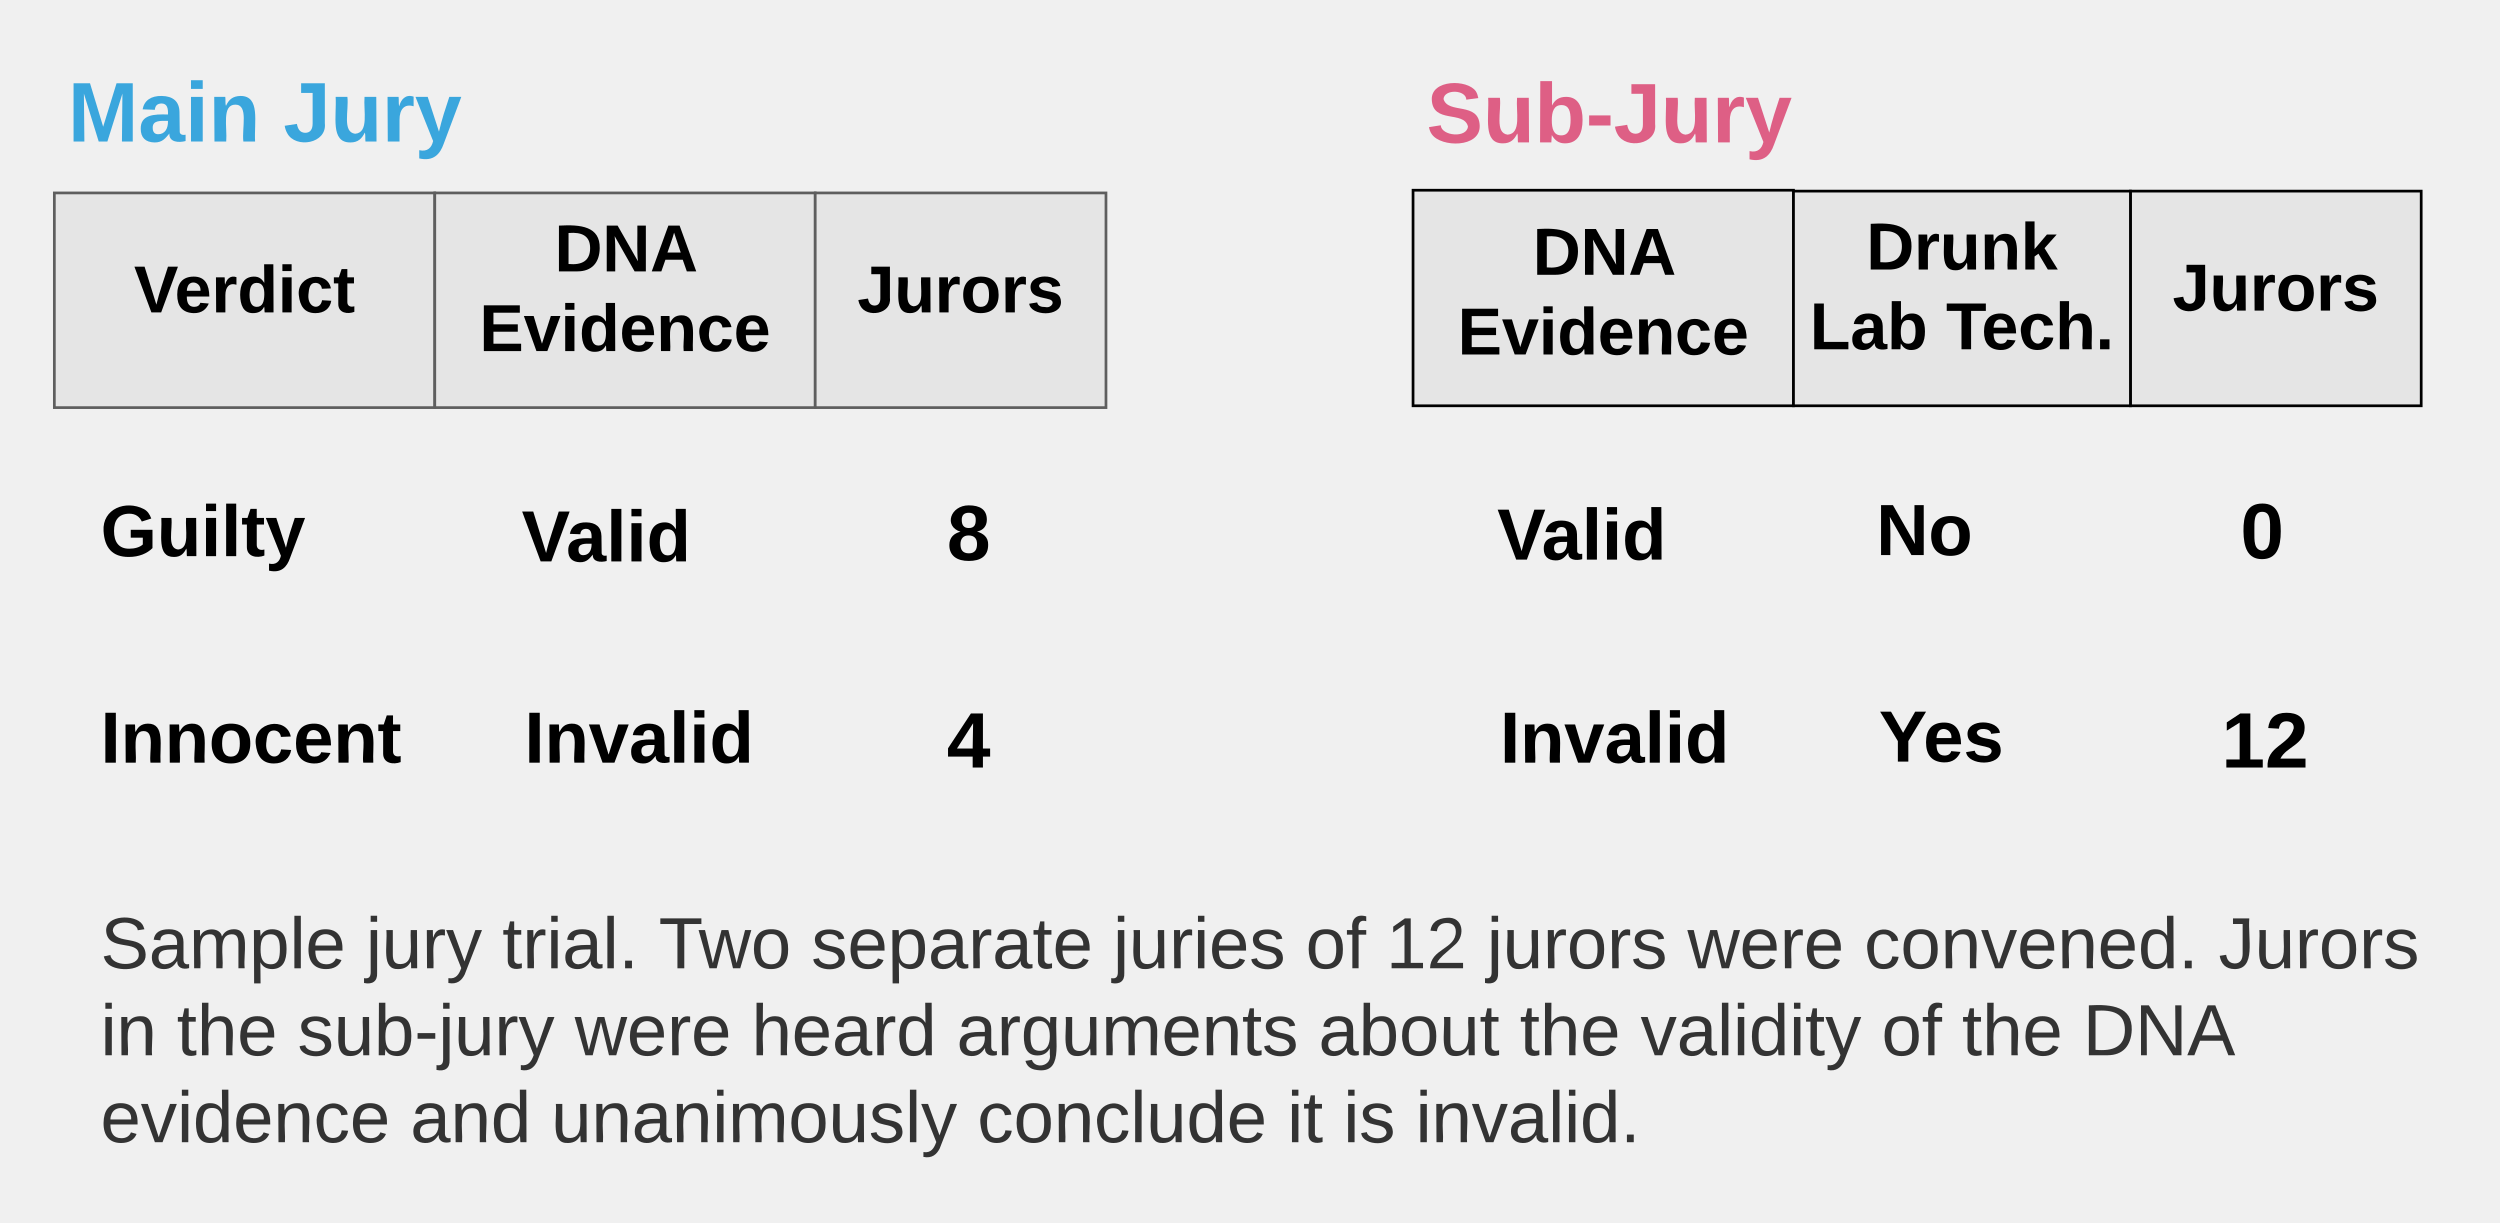
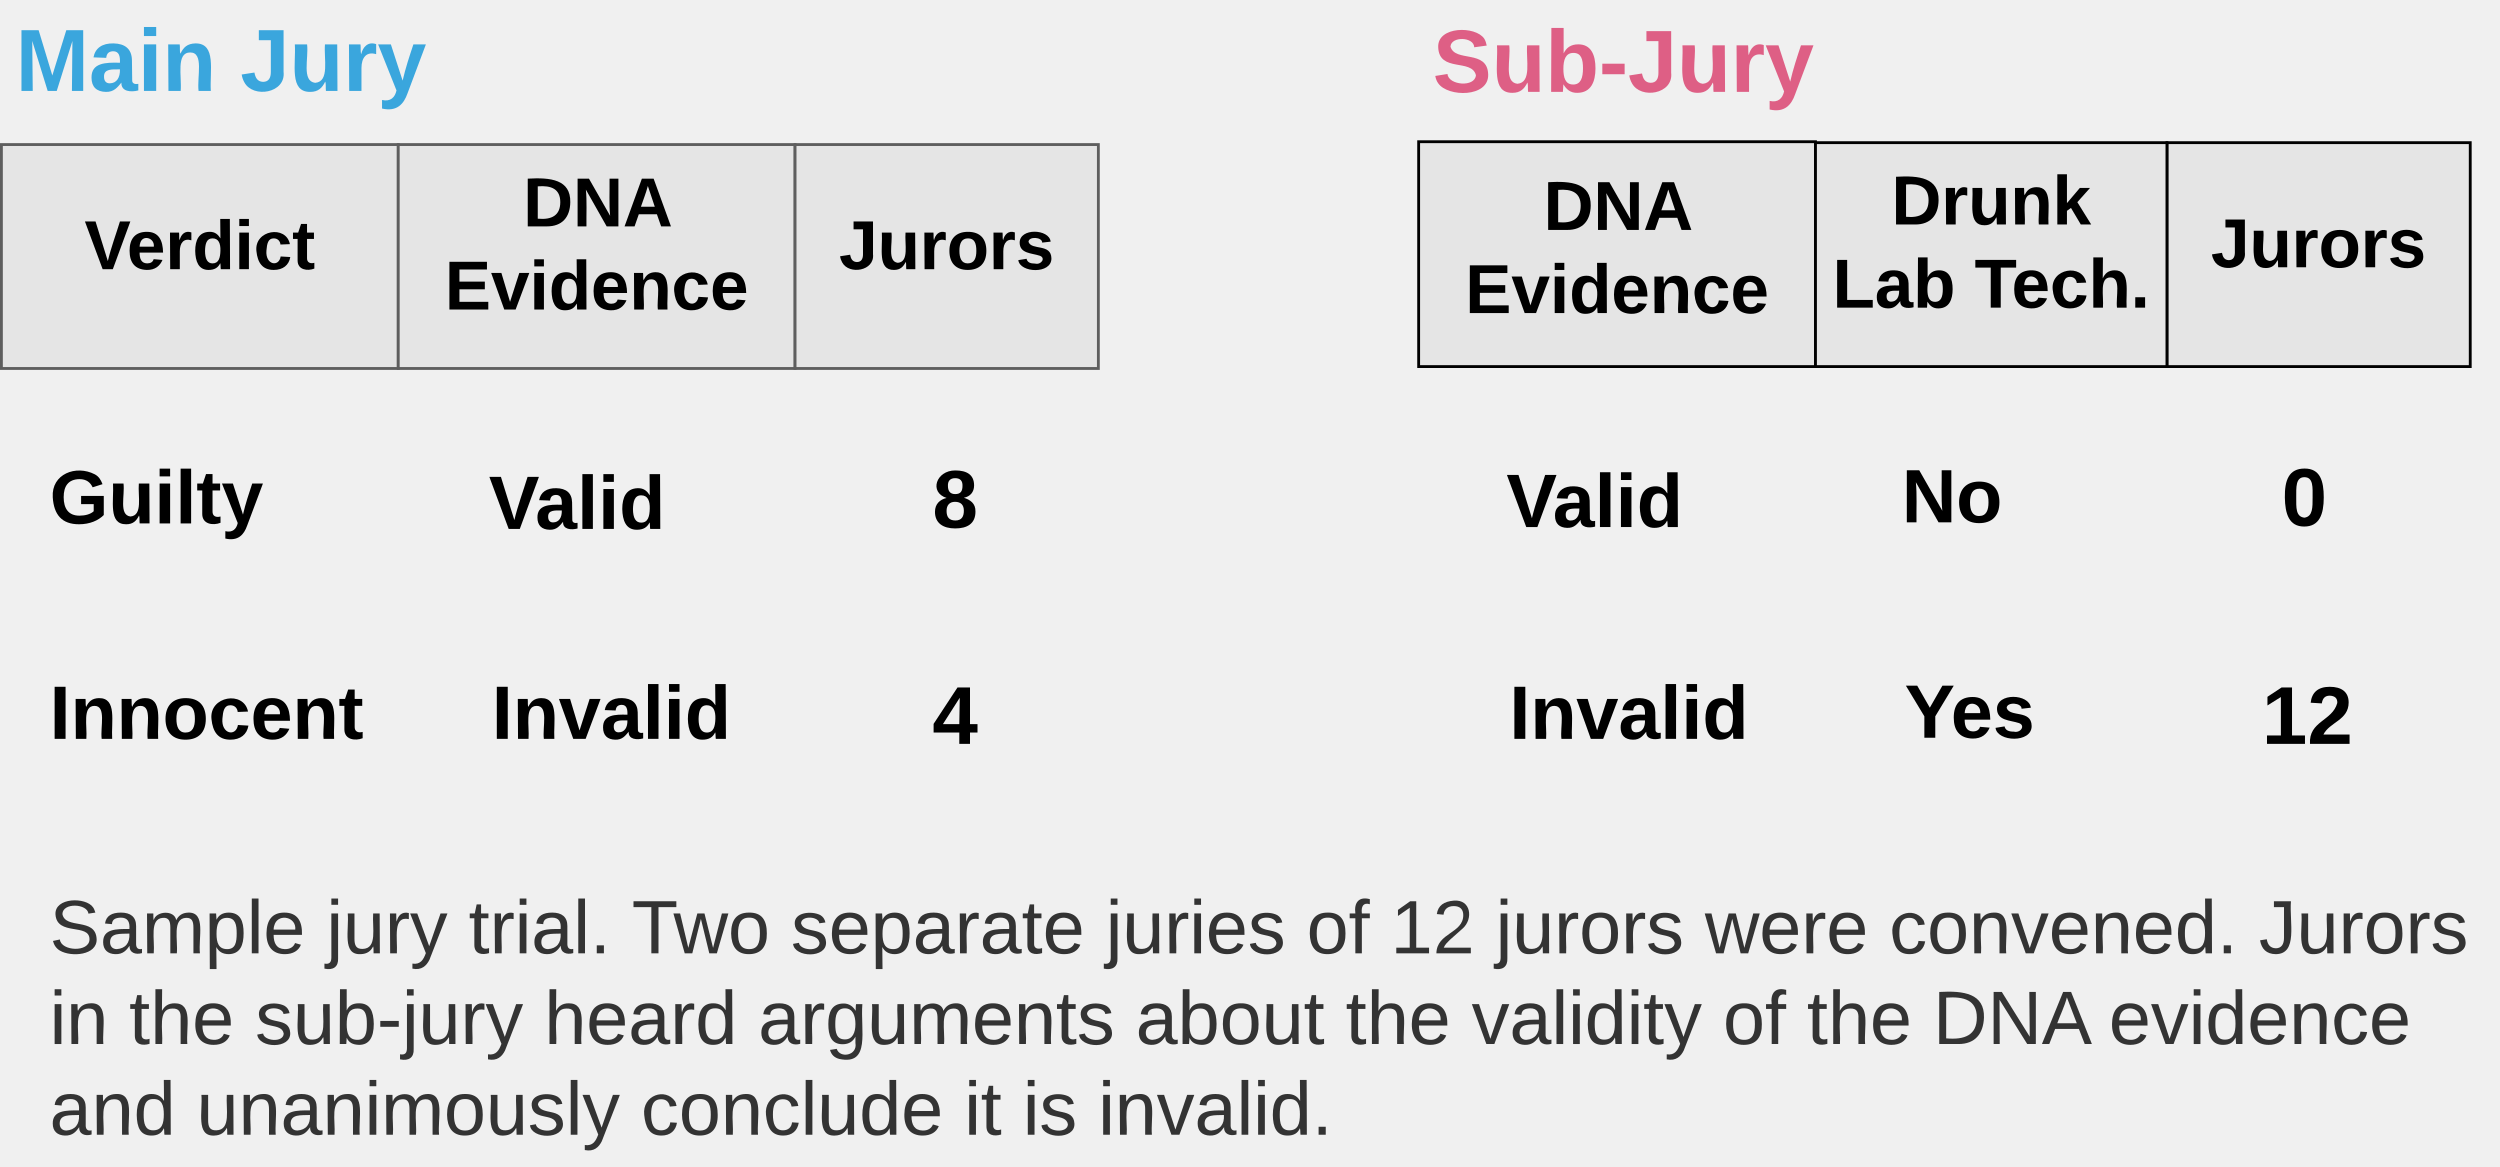
- <svg xmlns="http://www.w3.org/2000/svg" xmlns:ns1="lucid" xmlns:xlink="http://www.w3.org/1999/xlink" width="920" height="450">
-   <g transform="translate(20 1310)" ns1:page-tab-id="0_0">
+ <svg xmlns="http://www.w3.org/2000/svg" xmlns:ns1="lucid" xmlns:xlink="http://www.w3.org/1999/xlink" width="882" height="411.5">
+   <g transform="translate(0.5 1290)" ns1:page-tab-id="0_0">
    <path d="M0-1239h140v79H0z" stroke="#5e5e5e" fill="#e5e5e5" />
    <use xlink:href="#a" transform="matrix(1,0,0,1,5,-1234) translate(24.32716 38.96181)" />
    <path d="M140-1239h140v79H140z" stroke="#5e5e5e" fill="#e5e5e5" />
    <use xlink:href="#b" transform="matrix(1,0,0,1,145,-1234) translate(39.06173 23.86806)" />
    <use xlink:href="#c" transform="matrix(1,0,0,1,145,-1234) translate(11.42593 53.20139)" />
    <path d="M167-1131.67h80.55v40H167z" fill="#fff" fill-opacity="0" />
    <use xlink:href="#d" transform="matrix(1,0,0,1,172,-1126.667) translate(0 23.27083)" />
    <path d="M12-1131.67h80.55v40H12z" fill="#fff" fill-opacity="0" />
    <use xlink:href="#e" transform="matrix(1,0,0,1,17,-1126.667) translate(0 21.33333)" />
    <path d="M280-1239h107v79H280z" stroke="#5e5e5e" fill="#e5e5e5" />
    <use xlink:href="#f" transform="matrix(1,0,0,1,285,-1234) translate(10.54321 38.96181)" />
    <path d="M315-1132h42.1v44.67H315z" fill="#fff" fill-opacity="0" />
    <use xlink:href="#g" transform="matrix(1,0,0,1,320,-1127) translate(8.475309 23.11111)" />
    <path d="M500-1240h140v79.33H500z" stroke="#000" fill="#e5e5e5" />
    <use xlink:href="#b" transform="matrix(1,0,0,1,505,-1235) translate(39.06173 26.11806)" />
    <use xlink:href="#c" transform="matrix(1,0,0,1,505,-1235) translate(11.42593 55.45139)" />
    <path d="M526-1132.33h80.55v40H526z" fill="#fff" fill-opacity="0" />
    <use xlink:href="#d" transform="matrix(1,0,0,1,531,-1127.333) translate(0 23.27083)" />
    <path d="M791-1132.67h42.1v44.67H791z" fill="#fff" fill-opacity="0" />
    <use xlink:href="#h" transform="matrix(1,0,0,1,796,-1127.667) translate(8.475309 23.11111)" />
    <path d="M0-1290h357.2v44.67H0z" fill="#fff" fill-opacity="0" />
    <use xlink:href="#i" transform="matrix(1,0,0,1,5,-1285) translate(0 27.07639)" />
    <use xlink:href="#j" transform="matrix(1,0,0,1,5,-1285) translate(79.33333 27.07639)" />
    <path d="M500-1289.67h357.2v44.67H500z" fill="#fff" fill-opacity="0" />
    <use xlink:href="#k" transform="matrix(1,0,0,1,505,-1284.667) translate(0 27.07639)" />
-     <path d="M12-974c0-3.3 2.7-6 6-6h856c3.3 0 6 2.7 6 6v88c0 3.3-2.7 6-6 6H18c-3.3 0-6-2.7-6-6z" stroke="#000" stroke-opacity="0" stroke-width="3" fill="#fff" fill-opacity="0" />
+     <path d="M12-974a6 6 0 0 1 6-6h856a6 6 0 0 1 6 6v88a6 6 0 0 1-6 6H18a6 6 0 0 1-6-6z" stroke="#000" stroke-opacity="0" stroke-width="3" fill="#fff" fill-opacity="0" />
    <use xlink:href="#l" transform="matrix(1,0,0,1,17,-975) translate(0 21.33333)" />
    <use xlink:href="#m" transform="matrix(1,0,0,1,17,-975) translate(97.62963 21.33333)" />
    <use xlink:href="#n" transform="matrix(1,0,0,1,17,-975) translate(147.8519 21.33333)" />
    <use xlink:href="#o" transform="matrix(1,0,0,1,17,-975) translate(205.4074 21.33333)" />
    <use xlink:href="#p" transform="matrix(1,0,0,1,17,-975) translate(261.5556 21.33333)" />
    <use xlink:href="#q" transform="matrix(1,0,0,1,17,-975) translate(372.5926 21.33333)" />
    <use xlink:href="#r" transform="matrix(1,0,0,1,17,-975) translate(443.4815 21.33333)" />
    <use xlink:href="#s" transform="matrix(1,0,0,1,17,-975) translate(473.1111 21.33333)" />
    <use xlink:href="#t" transform="matrix(1,0,0,1,17,-975) translate(510.1481 21.33333)" />
    <use xlink:href="#u" transform="matrix(1,0,0,1,17,-975) translate(584 21.33333)" />
    <use xlink:href="#v" transform="matrix(1,0,0,1,17,-975) translate(649.037 21.33333)" />
    <use xlink:href="#w" transform="matrix(1,0,0,1,17,-975) translate(779.4074 21.33333)" />
    <use xlink:href="#x" transform="matrix(1,0,0,1,17,-975) translate(0 53.33333)" />
    <use xlink:href="#y" transform="matrix(1,0,0,1,17,-975) translate(28.07407 53.33333)" />
    <use xlink:href="#z" transform="matrix(1,0,0,1,17,-975) translate(72.51852 53.33333)" />
-     <use xlink:href="#u" transform="matrix(1,0,0,1,17,-975) translate(174.5185 53.33333)" />
-     <use xlink:href="#A" transform="matrix(1,0,0,1,17,-975) translate(239.5556 53.33333)" />
-     <use xlink:href="#B" transform="matrix(1,0,0,1,17,-975) translate(315.037 53.33333)" />
-     <use xlink:href="#C" transform="matrix(1,0,0,1,17,-975) translate(448.2222 53.33333)" />
-     <use xlink:href="#y" transform="matrix(1,0,0,1,17,-975) translate(522.2963 53.33333)" />
-     <use xlink:href="#D" transform="matrix(1,0,0,1,17,-975) translate(566.7407 53.33333)" />
-     <use xlink:href="#r" transform="matrix(1,0,0,1,17,-975) translate(655.4074 53.33333)" />
-     <use xlink:href="#y" transform="matrix(1,0,0,1,17,-975) translate(685.037 53.33333)" />
-     <use xlink:href="#E" transform="matrix(1,0,0,1,17,-975) translate(729.4815 53.33333)" />
-     <use xlink:href="#F" transform="matrix(1,0,0,1,17,-975) translate(0 85.33333)" />
-     <use xlink:href="#G" transform="matrix(1,0,0,1,17,-975) translate(114 85.33333)" />
-     <use xlink:href="#H" transform="matrix(1,0,0,1,17,-975) translate(165.8519 85.33333)" />
-     <use xlink:href="#I" transform="matrix(1,0,0,1,17,-975) translate(322.6667 85.33333)" />
-     <use xlink:href="#J" transform="matrix(1,0,0,1,17,-975) translate(436.6667 85.33333)" />
-     <use xlink:href="#K" transform="matrix(1,0,0,1,17,-975) translate(457.3333 85.33333)" />
-     <use xlink:href="#L" transform="matrix(1,0,0,1,17,-975) translate(483.9259 85.33333)" />
+     <use xlink:href="#A" transform="matrix(1,0,0,1,17,-975) translate(174.5185 53.33333)" />
+     <use xlink:href="#B" transform="matrix(1,0,0,1,17,-975) translate(250 53.33333)" />
+     <use xlink:href="#C" transform="matrix(1,0,0,1,17,-975) translate(383.1852 53.33333)" />
+     <use xlink:href="#y" transform="matrix(1,0,0,1,17,-975) translate(457.2593 53.33333)" />
+     <use xlink:href="#D" transform="matrix(1,0,0,1,17,-975) translate(501.7037 53.33333)" />
+     <use xlink:href="#r" transform="matrix(1,0,0,1,17,-975) translate(590.3704 53.33333)" />
+     <use xlink:href="#y" transform="matrix(1,0,0,1,17,-975) translate(620 53.33333)" />
+     <use xlink:href="#E" transform="matrix(1,0,0,1,17,-975) translate(664.4444 53.33333)" />
+     <use xlink:href="#F" transform="matrix(1,0,0,1,17,-975) translate(726.5185 53.33333)" />
+     <use xlink:href="#G" transform="matrix(1,0,0,1,17,-975) translate(0 85.33333)" />
+     <use xlink:href="#H" transform="matrix(1,0,0,1,17,-975) translate(51.85185 85.33333)" />
+     <use xlink:href="#I" transform="matrix(1,0,0,1,17,-975) translate(208.6667 85.33333)" />
+     <use xlink:href="#J" transform="matrix(1,0,0,1,17,-975) translate(322.6667 85.33333)" />
+     <use xlink:href="#K" transform="matrix(1,0,0,1,17,-975) translate(343.3333 85.33333)" />
+     <use xlink:href="#L" transform="matrix(1,0,0,1,17,-975) translate(369.9259 85.33333)" />
    <path d="M12-1055.67h80.55v40H12z" fill="#fff" fill-opacity="0" />
    <g>
      <use xlink:href="#M" transform="matrix(1,0,0,1,17,-1050.667) translate(0 21.33333)" />
    </g>
    <path d="M168-1055.67h80.55v40H168z" fill="#fff" fill-opacity="0" />
    <g>
      <use xlink:href="#N" transform="matrix(1,0,0,1,173,-1050.667) translate(0 21.33333)" />
    </g>
    <path d="M315-1055.67h42.1v44.67H315z" fill="#fff" fill-opacity="0" />
    <g>
      <use xlink:href="#O" transform="matrix(1,0,0,1,320,-1050.667) translate(8.475309 23.11111)" />
    </g>
    <path d="M527-1055.67h80.55v40H527z" fill="#fff" fill-opacity="0" />
    <g>
      <use xlink:href="#N" transform="matrix(1,0,0,1,532,-1050.667) translate(0 21.33333)" />
    </g>
    <path d="M792-1055.67h42.1v44.67H792z" fill="#fff" fill-opacity="0" />
    <g>
      <use xlink:href="#P" transform="matrix(1,0,0,1,797,-1050.667) translate(0.4506173 23.11111)" />
    </g>
    <path d="M764-1239.67h107v79H764z" stroke="#000" fill="#e5e5e5" />
    <g>
      <use xlink:href="#f" transform="matrix(1,0,0,1,769,-1234.667) translate(10.54321 38.96181)" />
    </g>
    <path d="M640-1239.67h124v79H640z" stroke="#000" fill="#e5e5e5" />
    <g>
      <use xlink:href="#Q" transform="matrix(1,0,0,1,645,-1234.667) translate(21.79321 23.86806)" />
      <use xlink:href="#R" transform="matrix(1,0,0,1,645,-1234.667) translate(1.015432 53.20139)" />
      <use xlink:href="#S" transform="matrix(1,0,0,1,645,-1234.667) translate(51.12654 53.20139)" />
    </g>
    <path d="M665.45-1134H746v40h-80.55z" fill="#fff" fill-opacity="0" />
    <g>
      <use xlink:href="#T" transform="matrix(1,0,0,1,670.4506,-1129) translate(0 23.27083)" />
    </g>
    <path d="M666.45-1058H747v40h-80.55z" fill="#fff" fill-opacity="0" />
    <g>
      <use xlink:href="#U" transform="matrix(1,0,0,1,671.4506,-1053) translate(0 23.27083)" />
    </g>
    <defs>
      <path d="M147 0H94L2-248h55l64 206c17-72 42-137 63-206h54" id="V" />
      <path d="M185-48c-13 30-37 53-82 52C43 2 14-33 14-96s30-98 90-98c62 0 83 45 84 108H66c0 31 8 55 39 56 18 0 30-7 34-22zm-45-69c5-46-57-63-70-21-2 6-4 13-4 21h74" id="W" />
      <path d="M135-150c-39-12-60 13-60 57V0H25l-1-190h47c2 13-1 29 3 40 6-28 27-53 61-41v41" id="X" />
      <path d="M88-194c31-1 46 15 58 34l-1-101h50l1 261h-48c-2-10 0-23-3-31C134-8 116 4 84 4 32 4 16-41 15-95c0-56 19-97 73-99zm17 164c33 0 40-30 41-66 1-37-9-64-41-64s-38 30-39 65c0 43 13 65 39 65" id="Y" />
      <path d="M25-224v-37h50v37H25zM25 0v-190h50V0H25" id="Z" />
      <path d="M190-63c-7 42-38 67-86 67-59 0-84-38-90-98-12-110 154-137 174-36l-49 2c-2-19-15-32-35-32-30 0-35 28-38 64-6 74 65 87 74 30" id="aa" />
      <path d="M115-3C79 11 28 4 28-45v-112H4v-33h27l15-45h31v45h36v33H77v99c-1 23 16 31 38 25v30" id="ab" />
      <g id="a">
        <use transform="matrix(0.06790123,0,0,0.06790123,0,0)" xlink:href="#V" />
        <use transform="matrix(0.06790123,0,0,0.06790123,14.93827,0)" xlink:href="#W" />
        <use transform="matrix(0.06790123,0,0,0.06790123,28.51852,0)" xlink:href="#X" />
        <use transform="matrix(0.06790123,0,0,0.06790123,38.02469,0)" xlink:href="#Y" />
        <use transform="matrix(0.06790123,0,0,0.06790123,52.89506,0)" xlink:href="#Z" />
        <use transform="matrix(0.06790123,0,0,0.06790123,59.68519,0)" xlink:href="#aa" />
        <use transform="matrix(0.06790123,0,0,0.06790123,73.26543,0)" xlink:href="#ab" />
      </g>
      <path d="M24-248c120-7 223 5 221 122C244-46 201 0 124 0H24v-248zM76-40c74 7 117-18 117-86 0-67-45-88-117-82v168" id="ac" />
      <path d="M175 0L67-191c6 58 2 128 3 191H24v-248h59L193-55c-6-58-2-129-3-193h46V0h-61" id="ad" />
      <path d="M199 0l-22-63H83L61 0H9l90-248h61L250 0h-51zm-33-102l-36-108c-10 38-24 72-36 108h72" id="ae" />
      <g id="b">
        <use transform="matrix(0.06790123,0,0,0.06790123,0,0)" xlink:href="#ac" />
        <use transform="matrix(0.06790123,0,0,0.06790123,17.58642,0)" xlink:href="#ad" />
        <use transform="matrix(0.06790123,0,0,0.06790123,35.17284,0)" xlink:href="#ae" />
      </g>
      <path d="M24 0v-248h195v40H76v63h132v40H76v65h150V0H24" id="af" />
      <path d="M128 0H69L1-190h53L99-40l48-150h52" id="ag" />
      <path d="M135-194c87-1 58 113 63 194h-50c-7-57 23-157-34-157-59 0-34 97-39 157H25l-1-190h47c2 12-1 28 3 38 12-26 28-41 61-42" id="ah" />
      <g id="c">
        <use transform="matrix(0.06790123,0,0,0.06790123,0,0)" xlink:href="#af" />
        <use transform="matrix(0.06790123,0,0,0.06790123,16.2963,0)" xlink:href="#ag" />
        <use transform="matrix(0.06790123,0,0,0.06790123,29.87654,0)" xlink:href="#Z" />
        <use transform="matrix(0.06790123,0,0,0.06790123,36.66667,0)" xlink:href="#Y" />
        <use transform="matrix(0.06790123,0,0,0.06790123,51.53704,0)" xlink:href="#W" />
        <use transform="matrix(0.06790123,0,0,0.06790123,65.11728,0)" xlink:href="#ah" />
        <use transform="matrix(0.06790123,0,0,0.06790123,79.98765,0)" xlink:href="#aa" />
        <use transform="matrix(0.06790123,0,0,0.06790123,93.5679,0)" xlink:href="#W" />
      </g>
      <path d="M133-34C117-15 103 5 69 4 32 3 11-16 11-54c-1-60 55-63 116-61 1-26-3-47-28-47-18 1-26 9-28 27l-52-2c7-38 36-58 82-57s74 22 75 68l1 82c-1 14 12 18 25 15v27c-30 8-71 5-69-32zm-48 3c29 0 43-24 42-57-32 0-66-3-65 30 0 17 8 27 23 27" id="ai" />
      <path d="M25 0v-261h50V0H25" id="aj" />
      <g id="d">
        <use transform="matrix(0.07407407,0,0,0.07407407,0,0)" xlink:href="#V" />
        <use transform="matrix(0.07407407,0,0,0.07407407,16.2963,0)" xlink:href="#ai" />
        <use transform="matrix(0.07407407,0,0,0.07407407,31.11111,0)" xlink:href="#aj" />
        <use transform="matrix(0.07407407,0,0,0.07407407,38.51852,0)" xlink:href="#Z" />
        <use transform="matrix(0.07407407,0,0,0.07407407,45.92593,0)" xlink:href="#Y" />
      </g>
      <path d="M67-125c0 54 23 88 75 88 28 0 53-7 68-21v-34h-60v-39h108v91C232-14 192 4 140 4 58 4 20-42 15-125 8-236 126-280 215-234c19 10 29 26 37 47l-47 15c-11-23-29-39-63-39-53 1-75 33-75 86" id="ak" />
      <path d="M85 4C-2 5 27-109 22-190h50c7 57-23 150 33 157 60-5 35-97 40-157h50l1 190h-47c-2-12 1-28-3-38-12 25-28 42-61 42" id="al" />
      <path d="M123 10C108 53 80 86 19 72V37c35 8 53-11 59-39L3-190h52l48 148c12-52 28-100 44-148h51" id="am" />
      <g id="e">
        <use transform="matrix(0.07407407,0,0,0.07407407,0,0)" xlink:href="#ak" />
        <use transform="matrix(0.07407407,0,0,0.07407407,20.74074,0)" xlink:href="#al" />
        <use transform="matrix(0.07407407,0,0,0.07407407,36.96296,0)" xlink:href="#Z" />
        <use transform="matrix(0.07407407,0,0,0.07407407,44.37037,0)" xlink:href="#aj" />
        <use transform="matrix(0.07407407,0,0,0.07407407,51.77778,0)" xlink:href="#ab" />
        <use transform="matrix(0.07407407,0,0,0.07407407,60.59259,0)" xlink:href="#am" />
      </g>
      <path d="M176-78C186 10 51 31 16-35c-5-9-9-19-11-32l52-8c4 21 12 37 35 38 23 0 32-16 32-40v-130H75v-41h101v170" id="an" />
      <path d="M110-194c64 0 96 36 96 99 0 64-35 99-97 99-61 0-95-36-95-99 0-62 34-99 96-99zm-1 164c35 0 45-28 45-65 0-40-10-65-43-65-34 0-45 26-45 65 0 36 10 65 43 65" id="ao" />
      <path d="M137-138c1-29-70-34-71-4 15 46 118 7 119 86 1 83-164 76-172 9l43-7c4 19 20 25 44 25 33 8 57-30 24-41C81-84 22-81 20-136c-2-80 154-74 161-7" id="ap" />
      <g id="f">
        <use transform="matrix(0.06790123,0,0,0.06790123,0,0)" xlink:href="#an" />
        <use transform="matrix(0.06790123,0,0,0.06790123,13.58025,0)" xlink:href="#al" />
        <use transform="matrix(0.06790123,0,0,0.06790123,28.45062,0)" xlink:href="#X" />
        <use transform="matrix(0.06790123,0,0,0.06790123,37.95679,0)" xlink:href="#ao" />
        <use transform="matrix(0.06790123,0,0,0.06790123,52.82716,0)" xlink:href="#X" />
        <use transform="matrix(0.06790123,0,0,0.06790123,62.33333,0)" xlink:href="#ap" />
      </g>
      <path d="M138-131c27 9 52 24 51 61 0 53-36 74-89 74S11-19 11-69c0-35 22-54 51-61-78-25-46-121 38-121 51 0 83 19 83 66 0 30-18 49-45 54zm-38-16c24 0 32-13 32-36 1-23-11-34-32-34-22 0-33 12-32 34 0 22 9 36 32 36zm1 116c27 0 37-17 37-43 0-25-13-39-39-39-24 0-37 15-37 40 0 27 11 42 39 42" id="aq" />
      <use transform="matrix(0.08024691,0,0,0.08024691,0,0)" xlink:href="#aq" id="g" />
      <path d="M101-251c68 0 84 54 84 127C185-50 166 4 99 4S15-52 14-124c-1-75 17-127 87-127zm-1 216c37-5 36-46 36-89s4-89-36-89c-39 0-36 45-36 89 0 43-3 85 36 89" id="ar" />
      <use transform="matrix(0.08024691,0,0,0.08024691,0,0)" xlink:href="#ar" id="h" />
      <path fill="#3aa6dd" d="M230 0l2-204L168 0h-37L68-204 70 0H24v-248h70l56 185 57-185h69V0h-46" id="as" />
      <path fill="#3aa6dd" d="M133-34C117-15 103 5 69 4 32 3 11-16 11-54c-1-60 55-63 116-61 1-26-3-47-28-47-18 1-26 9-28 27l-52-2c7-38 36-58 82-57s74 22 75 68l1 82c-1 14 12 18 25 15v27c-30 8-71 5-69-32zm-48 3c29 0 43-24 42-57-32 0-66-3-65 30 0 17 8 27 23 27" id="at" />
      <path fill="#3aa6dd" d="M25-224v-37h50v37H25zM25 0v-190h50V0H25" id="au" />
      <path fill="#3aa6dd" d="M135-194c87-1 58 113 63 194h-50c-7-57 23-157-34-157-59 0-34 97-39 157H25l-1-190h47c2 12-1 28 3 38 12-26 28-41 61-42" id="av" />
      <g id="i">
        <use transform="matrix(0.08641975,0,0,0.08641975,0,0)" xlink:href="#as" />
        <use transform="matrix(0.08641975,0,0,0.08641975,25.83951,0)" xlink:href="#at" />
        <use transform="matrix(0.08641975,0,0,0.08641975,43.12346,0)" xlink:href="#au" />
        <use transform="matrix(0.08641975,0,0,0.08641975,51.76543,0)" xlink:href="#av" />
      </g>
      <path fill="#3aa6dd" d="M176-78C186 10 51 31 16-35c-5-9-9-19-11-32l52-8c4 21 12 37 35 38 23 0 32-16 32-40v-130H75v-41h101v170" id="aw" />
      <path fill="#3aa6dd" d="M85 4C-2 5 27-109 22-190h50c7 57-23 150 33 157 60-5 35-97 40-157h50l1 190h-47c-2-12 1-28-3-38-12 25-28 42-61 42" id="ax" />
      <path fill="#3aa6dd" d="M135-150c-39-12-60 13-60 57V0H25l-1-190h47c2 13-1 29 3 40 6-28 27-53 61-41v41" id="ay" />
      <path fill="#3aa6dd" d="M123 10C108 53 80 86 19 72V37c35 8 53-11 59-39L3-190h52l48 148c12-52 28-100 44-148h51" id="az" />
      <g id="j">
        <use transform="matrix(0.08641975,0,0,0.08641975,0,0)" xlink:href="#aw" />
        <use transform="matrix(0.08641975,0,0,0.08641975,17.28395,0)" xlink:href="#ax" />
        <use transform="matrix(0.08641975,0,0,0.08641975,36.20988,0)" xlink:href="#ay" />
        <use transform="matrix(0.08641975,0,0,0.08641975,48.30864,0)" xlink:href="#az" />
      </g>
      <path fill="#de5f85" d="M169-182c-1-43-94-46-97-3 18 66 151 10 154 114 3 95-165 93-204 36-6-8-10-19-12-30l50-8c3 46 112 56 116 5-17-69-150-10-154-114-4-87 153-88 188-35 5 8 8 18 10 28" id="aA" />
      <path fill="#de5f85" d="M85 4C-2 5 27-109 22-190h50c7 57-23 150 33 157 60-5 35-97 40-157h50l1 190h-47c-2-12 1-28-3-38-12 25-28 42-61 42" id="aB" />
      <path fill="#de5f85" d="M135-194c52 0 70 43 70 98 0 56-19 99-73 100-30 1-46-15-58-35L72 0H24l1-261h50v104c11-23 29-37 60-37zM114-30c31 0 40-27 40-66 0-37-7-63-39-63s-41 28-41 65c0 36 8 64 40 64" id="aC" />
      <path fill="#de5f85" d="M14-72v-43h91v43H14" id="aD" />
      <path fill="#de5f85" d="M176-78C186 10 51 31 16-35c-5-9-9-19-11-32l52-8c4 21 12 37 35 38 23 0 32-16 32-40v-130H75v-41h101v170" id="aE" />
      <path fill="#de5f85" d="M135-150c-39-12-60 13-60 57V0H25l-1-190h47c2 13-1 29 3 40 6-28 27-53 61-41v41" id="aF" />
      <path fill="#de5f85" d="M123 10C108 53 80 86 19 72V37c35 8 53-11 59-39L3-190h52l48 148c12-52 28-100 44-148h51" id="aG" />
      <g id="k">
        <use transform="matrix(0.08641975,0,0,0.08641975,0,0)" xlink:href="#aA" />
        <use transform="matrix(0.08641975,0,0,0.08641975,20.74074,0)" xlink:href="#aB" />
        <use transform="matrix(0.08641975,0,0,0.08641975,39.66667,0)" xlink:href="#aC" />
        <use transform="matrix(0.08641975,0,0,0.08641975,58.59259,0)" xlink:href="#aD" />
        <use transform="matrix(0.08641975,0,0,0.08641975,68.87654,0)" xlink:href="#aE" />
        <use transform="matrix(0.08641975,0,0,0.08641975,86.16049,0)" xlink:href="#aB" />
        <use transform="matrix(0.08641975,0,0,0.08641975,105.0864,0)" xlink:href="#aF" />
        <use transform="matrix(0.08641975,0,0,0.08641975,117.1852,0)" xlink:href="#aG" />
      </g>
      <path fill="#333" d="M185-189c-5-48-123-54-124 2 14 75 158 14 163 119 3 78-121 87-175 55-17-10-28-26-33-46l33-7c5 56 141 63 141-1 0-78-155-14-162-118-5-82 145-84 179-34 5 7 8 16 11 25" id="aH" />
      <path fill="#333" d="M141-36C126-15 110 5 73 4 37 3 15-17 15-53c-1-64 63-63 125-63 3-35-9-54-41-54-24 1-41 7-42 31l-33-3c5-37 33-52 76-52 45 0 72 20 72 64v82c-1 20 7 32 28 27v20c-31 9-61-2-59-35zM48-53c0 20 12 33 32 33 41-3 63-29 60-74-43 2-92-5-92 41" id="aI" />
      <path fill="#333" d="M210-169c-67 3-38 105-44 169h-31v-121c0-29-5-50-35-48C34-165 62-65 56 0H25l-1-190h30c1 10-1 24 2 32 10-44 99-50 107 0 11-21 27-35 58-36 85-2 47 119 55 194h-31v-121c0-29-5-49-35-48" id="aJ" />
      <path fill="#333" d="M115-194c55 1 70 41 70 98S169 2 115 4C84 4 66-9 55-30l1 105H24l-1-265h31l2 30c10-21 28-34 59-34zm-8 174c40 0 45-34 45-75s-6-73-45-74c-42 0-51 32-51 76 0 43 10 73 51 73" id="aK" />
      <path fill="#333" d="M24 0v-261h32V0H24" id="aL" />
      <path fill="#333" d="M100-194c63 0 86 42 84 106H49c0 40 14 67 53 68 26 1 43-12 49-29l28 8c-11 28-37 45-77 45C44 4 14-33 15-96c1-61 26-98 85-98zm52 81c6-60-76-77-97-28-3 7-6 17-6 28h103" id="aM" />
      <g id="l">
        <use transform="matrix(0.07407407,0,0,0.07407407,0,0)" xlink:href="#aH" />
        <use transform="matrix(0.07407407,0,0,0.07407407,17.77778,0)" xlink:href="#aI" />
        <use transform="matrix(0.07407407,0,0,0.07407407,32.59259,0)" xlink:href="#aJ" />
        <use transform="matrix(0.07407407,0,0,0.07407407,54.74074,0)" xlink:href="#aK" />
        <use transform="matrix(0.07407407,0,0,0.07407407,69.55556,0)" xlink:href="#aL" />
        <use transform="matrix(0.07407407,0,0,0.07407407,75.40741,0)" xlink:href="#aM" />
      </g>
      <path fill="#333" d="M24-231v-30h32v30H24zM-9 49c24 4 33-6 33-30v-209h32V24c2 40-23 58-65 49V49" id="aN" />
      <path fill="#333" d="M84 4C-5 8 30-112 23-190h32v120c0 31 7 50 39 49 72-2 45-101 50-169h31l1 190h-30c-1-10 1-25-2-33-11 22-28 36-60 37" id="aO" />
      <path fill="#333" d="M114-163C36-179 61-72 57 0H25l-1-190h30c1 12-1 29 2 39 6-27 23-49 58-41v29" id="aP" />
      <path fill="#333" d="M179-190L93 31C79 59 56 82 12 73V49c39 6 53-20 64-50L1-190h34L92-34l54-156h33" id="aQ" />
      <g id="m">
        <use transform="matrix(0.07407407,0,0,0.07407407,0,0)" xlink:href="#aN" />
        <use transform="matrix(0.07407407,0,0,0.07407407,5.851852,0)" xlink:href="#aO" />
        <use transform="matrix(0.07407407,0,0,0.07407407,20.66667,0)" xlink:href="#aP" />
        <use transform="matrix(0.07407407,0,0,0.07407407,29.48148,0)" xlink:href="#aQ" />
      </g>
      <path fill="#333" d="M59-47c-2 24 18 29 38 22v24C64 9 27 4 27-40v-127H5v-23h24l9-43h21v43h35v23H59v120" id="aR" />
      <path fill="#333" d="M24-231v-30h32v30H24zM24 0v-190h32V0H24" id="aS" />
      <path fill="#333" d="M33 0v-38h34V0H33" id="aT" />
      <g id="n">
        <use transform="matrix(0.07407407,0,0,0.07407407,0,0)" xlink:href="#aR" />
        <use transform="matrix(0.07407407,0,0,0.07407407,7.407407,0)" xlink:href="#aP" />
        <use transform="matrix(0.07407407,0,0,0.07407407,16.22222,0)" xlink:href="#aS" />
        <use transform="matrix(0.07407407,0,0,0.07407407,22.07407,0)" xlink:href="#aI" />
        <use transform="matrix(0.07407407,0,0,0.07407407,36.88889,0)" xlink:href="#aL" />
        <use transform="matrix(0.07407407,0,0,0.07407407,42.74074,0)" xlink:href="#aT" />
      </g>
      <path fill="#333" d="M127-220V0H93v-220H8v-28h204v28h-85" id="aU" />
      <path fill="#333" d="M206 0h-36l-40-164L89 0H53L-1-190h32L70-26l43-164h34l41 164 42-164h31" id="aV" />
      <path fill="#333" d="M100-194c62-1 85 37 85 99 1 63-27 99-86 99S16-35 15-95c0-66 28-99 85-99zM99-20c44 1 53-31 53-75 0-43-8-75-51-75s-53 32-53 75 10 74 51 75" id="aW" />
      <g id="o">
        <use transform="matrix(0.07407407,0,0,0.07407407,0,0)" xlink:href="#aU" />
        <use transform="matrix(0.07407407,0,0,0.07407407,14.74074,0)" xlink:href="#aV" />
        <use transform="matrix(0.07407407,0,0,0.07407407,33.92593,0)" xlink:href="#aW" />
      </g>
      <path fill="#333" d="M135-143c-3-34-86-38-87 0 15 53 115 12 119 90S17 21 10-45l28-5c4 36 97 45 98 0-10-56-113-15-118-90-4-57 82-63 122-42 12 7 21 19 24 35" id="aX" />
      <g id="p">
        <use transform="matrix(0.07407407,0,0,0.07407407,0,0)" xlink:href="#aX" />
        <use transform="matrix(0.07407407,0,0,0.07407407,13.33333,0)" xlink:href="#aM" />
        <use transform="matrix(0.07407407,0,0,0.07407407,28.14815,0)" xlink:href="#aK" />
        <use transform="matrix(0.07407407,0,0,0.07407407,42.96296,0)" xlink:href="#aI" />
        <use transform="matrix(0.07407407,0,0,0.07407407,57.77778,0)" xlink:href="#aP" />
        <use transform="matrix(0.07407407,0,0,0.07407407,66.59259,0)" xlink:href="#aI" />
        <use transform="matrix(0.07407407,0,0,0.07407407,81.40741,0)" xlink:href="#aR" />
        <use transform="matrix(0.07407407,0,0,0.07407407,88.81481,0)" xlink:href="#aM" />
      </g>
      <g id="q">
        <use transform="matrix(0.07407407,0,0,0.07407407,0,0)" xlink:href="#aN" />
        <use transform="matrix(0.07407407,0,0,0.07407407,5.851852,0)" xlink:href="#aO" />
        <use transform="matrix(0.07407407,0,0,0.07407407,20.66667,0)" xlink:href="#aP" />
        <use transform="matrix(0.07407407,0,0,0.07407407,29.48148,0)" xlink:href="#aS" />
        <use transform="matrix(0.07407407,0,0,0.07407407,35.33333,0)" xlink:href="#aM" />
        <use transform="matrix(0.07407407,0,0,0.07407407,50.14815,0)" xlink:href="#aX" />
      </g>
      <path fill="#333" d="M101-234c-31-9-42 10-38 44h38v23H63V0H32v-167H5v-23h27c-7-52 17-82 69-68v24" id="aY" />
      <g id="r">
        <use transform="matrix(0.07407407,0,0,0.07407407,0,0)" xlink:href="#aW" />
        <use transform="matrix(0.07407407,0,0,0.07407407,14.81481,0)" xlink:href="#aY" />
      </g>
      <path fill="#333" d="M27 0v-27h64v-190l-56 39v-29l58-41h29v221h61V0H27" id="aZ" />
      <path fill="#333" d="M101-251c82-7 93 87 43 132L82-64C71-53 59-42 53-27h129V0H18c2-99 128-94 128-182 0-28-16-43-45-43s-46 15-49 41l-32-3c6-41 34-60 81-64" id="ba" />
      <g id="s">
        <use transform="matrix(0.07407407,0,0,0.07407407,0,0)" xlink:href="#aZ" />
        <use transform="matrix(0.07407407,0,0,0.07407407,14.81481,0)" xlink:href="#ba" />
      </g>
      <g id="t">
        <use transform="matrix(0.07407407,0,0,0.07407407,0,0)" xlink:href="#aN" />
        <use transform="matrix(0.07407407,0,0,0.07407407,5.851852,0)" xlink:href="#aO" />
        <use transform="matrix(0.07407407,0,0,0.07407407,20.66667,0)" xlink:href="#aP" />
        <use transform="matrix(0.07407407,0,0,0.07407407,29.48148,0)" xlink:href="#aW" />
        <use transform="matrix(0.07407407,0,0,0.07407407,44.2963,0)" xlink:href="#aP" />
        <use transform="matrix(0.07407407,0,0,0.07407407,53.11111,0)" xlink:href="#aX" />
      </g>
      <g id="u">
        <use transform="matrix(0.07407407,0,0,0.07407407,0,0)" xlink:href="#aV" />
        <use transform="matrix(0.07407407,0,0,0.07407407,19.18519,0)" xlink:href="#aM" />
        <use transform="matrix(0.07407407,0,0,0.07407407,34,0)" xlink:href="#aP" />
        <use transform="matrix(0.07407407,0,0,0.07407407,42.81481,0)" xlink:href="#aM" />
      </g>
      <path fill="#333" d="M96-169c-40 0-48 33-48 73s9 75 48 75c24 0 41-14 43-38l32 2c-6 37-31 61-74 61-59 0-76-41-82-99-10-93 101-131 147-64 4 7 5 14 7 22l-32 3c-4-21-16-35-41-35" id="bb" />
      <path fill="#333" d="M117-194c89-4 53 116 60 194h-32v-121c0-31-8-49-39-48C34-167 62-67 57 0H25l-1-190h30c1 10-1 24 2 32 11-22 29-35 61-36" id="bc" />
      <path fill="#333" d="M108 0H70L1-190h34L89-25l56-165h34" id="bd" />
      <path fill="#333" d="M85-194c31 0 48 13 60 33l-1-100h32l1 261h-30c-2-10 0-23-3-31C134-8 116 4 85 4 32 4 16-35 15-94c0-66 23-100 70-100zm9 24c-40 0-46 34-46 75 0 40 6 74 45 74 42 0 51-32 51-76 0-42-9-74-50-73" id="be" />
      <g id="v">
        <use transform="matrix(0.07407407,0,0,0.07407407,0,0)" xlink:href="#bb" />
        <use transform="matrix(0.07407407,0,0,0.07407407,13.33333,0)" xlink:href="#aW" />
        <use transform="matrix(0.07407407,0,0,0.07407407,28.14815,0)" xlink:href="#bc" />
        <use transform="matrix(0.07407407,0,0,0.07407407,42.96296,0)" xlink:href="#bd" />
        <use transform="matrix(0.07407407,0,0,0.07407407,56.2963,0)" xlink:href="#aM" />
        <use transform="matrix(0.07407407,0,0,0.07407407,71.11111,0)" xlink:href="#bc" />
        <use transform="matrix(0.07407407,0,0,0.07407407,85.92593,0)" xlink:href="#aM" />
        <use transform="matrix(0.07407407,0,0,0.07407407,100.7407,0)" xlink:href="#be" />
        <use transform="matrix(0.07407407,0,0,0.07407407,115.5556,0)" xlink:href="#aT" />
      </g>
      <path fill="#333" d="M153-248C145-148 188 4 80 4 36 3 13-21 6-62l32-5c4 25 16 42 43 43 27 0 39-20 39-49v-147H72v-28h81" id="bf" />
      <g id="w">
        <use transform="matrix(0.07407407,0,0,0.07407407,0,0)" xlink:href="#bf" />
        <use transform="matrix(0.07407407,0,0,0.07407407,13.33333,0)" xlink:href="#aO" />
        <use transform="matrix(0.07407407,0,0,0.07407407,28.14815,0)" xlink:href="#aP" />
        <use transform="matrix(0.07407407,0,0,0.07407407,36.96296,0)" xlink:href="#aW" />
        <use transform="matrix(0.07407407,0,0,0.07407407,51.77778,0)" xlink:href="#aP" />
        <use transform="matrix(0.07407407,0,0,0.07407407,60.59259,0)" xlink:href="#aX" />
      </g>
      <g id="x">
        <use transform="matrix(0.07407407,0,0,0.07407407,0,0)" xlink:href="#aS" />
        <use transform="matrix(0.07407407,0,0,0.07407407,5.851852,0)" xlink:href="#bc" />
      </g>
      <path fill="#333" d="M106-169C34-169 62-67 57 0H25v-261h32l-1 103c12-21 28-36 61-36 89 0 53 116 60 194h-32v-121c2-32-8-49-39-48" id="bg" />
      <g id="y">
        <use transform="matrix(0.07407407,0,0,0.07407407,0,0)" xlink:href="#aR" />
        <use transform="matrix(0.07407407,0,0,0.07407407,7.407407,0)" xlink:href="#bg" />
        <use transform="matrix(0.07407407,0,0,0.07407407,22.22222,0)" xlink:href="#aM" />
      </g>
      <path fill="#333" d="M115-194c53 0 69 39 70 98 0 66-23 100-70 100C84 3 66-7 56-30L54 0H23l1-261h32v101c10-23 28-34 59-34zm-8 174c40 0 45-34 45-75 0-40-5-75-45-74-42 0-51 32-51 76 0 43 10 73 51 73" id="bh" />
      <path fill="#333" d="M16-82v-28h88v28H16" id="bi" />
      <g id="z">
        <use transform="matrix(0.07407407,0,0,0.07407407,0,0)" xlink:href="#aX" />
        <use transform="matrix(0.07407407,0,0,0.07407407,13.33333,0)" xlink:href="#aO" />
        <use transform="matrix(0.07407407,0,0,0.07407407,28.14815,0)" xlink:href="#bh" />
        <use transform="matrix(0.07407407,0,0,0.07407407,42.96296,0)" xlink:href="#bi" />
        <use transform="matrix(0.07407407,0,0,0.07407407,51.77778,0)" xlink:href="#aN" />
        <use transform="matrix(0.07407407,0,0,0.07407407,57.62963,0)" xlink:href="#aO" />
        <use transform="matrix(0.07407407,0,0,0.07407407,72.44444,0)" xlink:href="#aP" />
        <use transform="matrix(0.07407407,0,0,0.07407407,81.25926,0)" xlink:href="#aQ" />
      </g>
      <g id="A">
        <use transform="matrix(0.07407407,0,0,0.07407407,0,0)" xlink:href="#bg" />
        <use transform="matrix(0.07407407,0,0,0.07407407,14.81481,0)" xlink:href="#aM" />
        <use transform="matrix(0.07407407,0,0,0.07407407,29.62963,0)" xlink:href="#aI" />
        <use transform="matrix(0.07407407,0,0,0.07407407,44.44444,0)" xlink:href="#aP" />
        <use transform="matrix(0.07407407,0,0,0.07407407,53.25926,0)" xlink:href="#be" />
      </g>
      <path fill="#333" d="M177-190C167-65 218 103 67 71c-23-6-38-20-44-43l32-5c15 47 100 32 89-28v-30C133-14 115 1 83 1 29 1 15-40 15-95c0-56 16-97 71-98 29-1 48 16 59 35 1-10 0-23 2-32h30zM94-22c36 0 50-32 50-73 0-42-14-75-50-75-39 0-46 34-46 75s6 73 46 73" id="bj" />
      <g id="B">
        <use transform="matrix(0.07407407,0,0,0.07407407,0,0)" xlink:href="#aI" />
        <use transform="matrix(0.07407407,0,0,0.07407407,14.81481,0)" xlink:href="#aP" />
        <use transform="matrix(0.07407407,0,0,0.07407407,23.62963,0)" xlink:href="#bj" />
        <use transform="matrix(0.07407407,0,0,0.07407407,38.44444,0)" xlink:href="#aO" />
        <use transform="matrix(0.07407407,0,0,0.07407407,53.25926,0)" xlink:href="#aJ" />
        <use transform="matrix(0.07407407,0,0,0.07407407,75.40741,0)" xlink:href="#aM" />
        <use transform="matrix(0.07407407,0,0,0.07407407,90.22222,0)" xlink:href="#bc" />
        <use transform="matrix(0.07407407,0,0,0.07407407,105.037,0)" xlink:href="#aR" />
        <use transform="matrix(0.07407407,0,0,0.07407407,112.4444,0)" xlink:href="#aX" />
      </g>
      <g id="C">
        <use transform="matrix(0.07407407,0,0,0.07407407,0,0)" xlink:href="#aI" />
        <use transform="matrix(0.07407407,0,0,0.07407407,14.81481,0)" xlink:href="#bh" />
        <use transform="matrix(0.07407407,0,0,0.07407407,29.62963,0)" xlink:href="#aW" />
        <use transform="matrix(0.07407407,0,0,0.07407407,44.44444,0)" xlink:href="#aO" />
        <use transform="matrix(0.07407407,0,0,0.07407407,59.25926,0)" xlink:href="#aR" />
      </g>
      <g id="D">
        <use transform="matrix(0.07407407,0,0,0.07407407,0,0)" xlink:href="#bd" />
        <use transform="matrix(0.07407407,0,0,0.07407407,13.33333,0)" xlink:href="#aI" />
        <use transform="matrix(0.07407407,0,0,0.07407407,28.14815,0)" xlink:href="#aL" />
        <use transform="matrix(0.07407407,0,0,0.07407407,34,0)" xlink:href="#aS" />
        <use transform="matrix(0.07407407,0,0,0.07407407,39.85185,0)" xlink:href="#be" />
        <use transform="matrix(0.07407407,0,0,0.07407407,54.66667,0)" xlink:href="#aS" />
        <use transform="matrix(0.07407407,0,0,0.07407407,60.51852,0)" xlink:href="#aR" />
        <use transform="matrix(0.07407407,0,0,0.07407407,67.92593,0)" xlink:href="#aQ" />
      </g>
      <path fill="#333" d="M30-248c118-7 216 8 213 122C240-48 200 0 122 0H30v-248zM63-27c89 8 146-16 146-99s-60-101-146-95v194" id="bk" />
      <path fill="#333" d="M190 0L58-211 59 0H30v-248h39L202-35l-2-213h31V0h-41" id="bl" />
      <path fill="#333" d="M205 0l-28-72H64L36 0H1l101-248h38L239 0h-34zm-38-99l-47-123c-12 45-31 82-46 123h93" id="bm" />
      <g id="E">
        <use transform="matrix(0.07407407,0,0,0.07407407,0,0)" xlink:href="#bk" />
        <use transform="matrix(0.07407407,0,0,0.07407407,19.18519,0)" xlink:href="#bl" />
        <use transform="matrix(0.07407407,0,0,0.07407407,38.37037,0)" xlink:href="#bm" />
      </g>
      <g id="F">
        <use transform="matrix(0.07407407,0,0,0.07407407,0,0)" xlink:href="#aM" />
        <use transform="matrix(0.07407407,0,0,0.07407407,14.81481,0)" xlink:href="#bd" />
        <use transform="matrix(0.07407407,0,0,0.07407407,28.14815,0)" xlink:href="#aS" />
        <use transform="matrix(0.07407407,0,0,0.07407407,34,0)" xlink:href="#be" />
        <use transform="matrix(0.07407407,0,0,0.07407407,48.81481,0)" xlink:href="#aM" />
        <use transform="matrix(0.07407407,0,0,0.07407407,63.62963,0)" xlink:href="#bc" />
        <use transform="matrix(0.07407407,0,0,0.07407407,78.44444,0)" xlink:href="#bb" />
        <use transform="matrix(0.07407407,0,0,0.07407407,91.77778,0)" xlink:href="#aM" />
      </g>
      <g id="G">
        <use transform="matrix(0.07407407,0,0,0.07407407,0,0)" xlink:href="#aI" />
        <use transform="matrix(0.07407407,0,0,0.07407407,14.81481,0)" xlink:href="#bc" />
        <use transform="matrix(0.07407407,0,0,0.07407407,29.62963,0)" xlink:href="#be" />
      </g>
      <g id="H">
        <use transform="matrix(0.07407407,0,0,0.07407407,0,0)" xlink:href="#aO" />
        <use transform="matrix(0.07407407,0,0,0.07407407,14.81481,0)" xlink:href="#bc" />
        <use transform="matrix(0.07407407,0,0,0.07407407,29.62963,0)" xlink:href="#aI" />
        <use transform="matrix(0.07407407,0,0,0.07407407,44.44444,0)" xlink:href="#bc" />
        <use transform="matrix(0.07407407,0,0,0.07407407,59.25926,0)" xlink:href="#aS" />
        <use transform="matrix(0.07407407,0,0,0.07407407,65.11111,0)" xlink:href="#aJ" />
        <use transform="matrix(0.07407407,0,0,0.07407407,87.25926,0)" xlink:href="#aW" />
        <use transform="matrix(0.07407407,0,0,0.07407407,102.0741,0)" xlink:href="#aO" />
        <use transform="matrix(0.07407407,0,0,0.07407407,116.8889,0)" xlink:href="#aX" />
        <use transform="matrix(0.07407407,0,0,0.07407407,130.2222,0)" xlink:href="#aL" />
        <use transform="matrix(0.07407407,0,0,0.07407407,136.0741,0)" xlink:href="#aQ" />
      </g>
      <g id="I">
        <use transform="matrix(0.07407407,0,0,0.07407407,0,0)" xlink:href="#bb" />
        <use transform="matrix(0.07407407,0,0,0.07407407,13.33333,0)" xlink:href="#aW" />
        <use transform="matrix(0.07407407,0,0,0.07407407,28.14815,0)" xlink:href="#bc" />
        <use transform="matrix(0.07407407,0,0,0.07407407,42.96296,0)" xlink:href="#bb" />
        <use transform="matrix(0.07407407,0,0,0.07407407,56.2963,0)" xlink:href="#aL" />
        <use transform="matrix(0.07407407,0,0,0.07407407,62.14815,0)" xlink:href="#aO" />
        <use transform="matrix(0.07407407,0,0,0.07407407,76.96296,0)" xlink:href="#be" />
        <use transform="matrix(0.07407407,0,0,0.07407407,91.77778,0)" xlink:href="#aM" />
      </g>
      <g id="J">
        <use transform="matrix(0.07407407,0,0,0.07407407,0,0)" xlink:href="#aS" />
        <use transform="matrix(0.07407407,0,0,0.07407407,5.851852,0)" xlink:href="#aR" />
      </g>
      <g id="K">
        <use transform="matrix(0.07407407,0,0,0.07407407,0,0)" xlink:href="#aS" />
        <use transform="matrix(0.07407407,0,0,0.07407407,5.851852,0)" xlink:href="#aX" />
      </g>
      <g id="L">
        <use transform="matrix(0.07407407,0,0,0.07407407,0,0)" xlink:href="#aS" />
        <use transform="matrix(0.07407407,0,0,0.07407407,5.851852,0)" xlink:href="#bc" />
        <use transform="matrix(0.07407407,0,0,0.07407407,20.66667,0)" xlink:href="#bd" />
        <use transform="matrix(0.07407407,0,0,0.07407407,34,0)" xlink:href="#aI" />
        <use transform="matrix(0.07407407,0,0,0.07407407,48.81481,0)" xlink:href="#aL" />
        <use transform="matrix(0.07407407,0,0,0.07407407,54.66667,0)" xlink:href="#aS" />
        <use transform="matrix(0.07407407,0,0,0.07407407,60.51852,0)" xlink:href="#be" />
        <use transform="matrix(0.07407407,0,0,0.07407407,75.33333,0)" xlink:href="#aT" />
      </g>
      <path d="M24 0v-248h52V0H24" id="bn" />
      <g id="M">
        <use transform="matrix(0.07407407,0,0,0.07407407,0,0)" xlink:href="#bn" />
        <use transform="matrix(0.07407407,0,0,0.07407407,7.407407,0)" xlink:href="#ah" />
        <use transform="matrix(0.07407407,0,0,0.07407407,23.62963,0)" xlink:href="#ah" />
        <use transform="matrix(0.07407407,0,0,0.07407407,39.85185,0)" xlink:href="#ao" />
        <use transform="matrix(0.07407407,0,0,0.07407407,56.07407,0)" xlink:href="#aa" />
        <use transform="matrix(0.07407407,0,0,0.07407407,70.88889,0)" xlink:href="#W" />
        <use transform="matrix(0.07407407,0,0,0.07407407,85.7037,0)" xlink:href="#ah" />
        <use transform="matrix(0.07407407,0,0,0.07407407,101.9259,0)" xlink:href="#ab" />
      </g>
      <g id="N">
        <use transform="matrix(0.07407407,0,0,0.07407407,0,0)" xlink:href="#bn" />
        <use transform="matrix(0.07407407,0,0,0.07407407,7.407407,0)" xlink:href="#ah" />
        <use transform="matrix(0.07407407,0,0,0.07407407,23.62963,0)" xlink:href="#ag" />
        <use transform="matrix(0.07407407,0,0,0.07407407,38.44444,0)" xlink:href="#ai" />
        <use transform="matrix(0.07407407,0,0,0.07407407,53.25926,0)" xlink:href="#aj" />
        <use transform="matrix(0.07407407,0,0,0.07407407,60.66667,0)" xlink:href="#Z" />
        <use transform="matrix(0.07407407,0,0,0.07407407,68.07407,0)" xlink:href="#Y" />
      </g>
      <path d="M165-50V0h-47v-50H5v-38l105-160h55v161h33v37h-33zm-47-37l2-116L46-87h72" id="bo" />
      <use transform="matrix(0.08024691,0,0,0.08024691,0,0)" xlink:href="#bo" id="O" />
      <path d="M23 0v-37h61v-169l-59 37v-38l62-41h46v211h57V0H23" id="bp" />
      <path d="M182-182c0 78-84 86-111 141h115V0H12c-6-101 99-100 120-180 1-22-12-31-33-32-23 0-32 14-35 34l-49-3c5-45 32-70 84-70 51 0 83 22 83 69" id="bq" />
      <g id="P">
        <use transform="matrix(0.08024691,0,0,0.08024691,0,0)" xlink:href="#bp" />
        <use transform="matrix(0.08024691,0,0,0.08024691,16.04938,0)" xlink:href="#bq" />
      </g>
      <path d="M147 0L96-86 75-71V0H25v-261h50v150l67-79h53l-66 74L201 0h-54" id="br" />
      <g id="Q">
        <use transform="matrix(0.06790123,0,0,0.06790123,0,0)" xlink:href="#ac" />
        <use transform="matrix(0.06790123,0,0,0.06790123,17.58642,0)" xlink:href="#X" />
        <use transform="matrix(0.06790123,0,0,0.06790123,27.09259,0)" xlink:href="#al" />
        <use transform="matrix(0.06790123,0,0,0.06790123,41.96296,0)" xlink:href="#ah" />
        <use transform="matrix(0.06790123,0,0,0.06790123,56.83333,0)" xlink:href="#br" />
      </g>
      <path d="M24 0v-248h52v208h133V0H24" id="bs" />
      <path d="M135-194c52 0 70 43 70 98 0 56-19 99-73 100-30 1-46-15-58-35L72 0H24l1-261h50v104c11-23 29-37 60-37zM114-30c31 0 40-27 40-66 0-37-7-63-39-63s-41 28-41 65c0 36 8 64 40 64" id="bt" />
      <g id="R">
        <use transform="matrix(0.06790123,0,0,0.06790123,0,0)" xlink:href="#bs" />
        <use transform="matrix(0.06790123,0,0,0.06790123,14.87037,0)" xlink:href="#ai" />
        <use transform="matrix(0.06790123,0,0,0.06790123,28.45062,0)" xlink:href="#bt" />
      </g>
      <path d="M136-208V0H84v-208H4v-40h212v40h-80" id="bu" />
      <path d="M114-157C55-157 80-60 75 0H25v-261h50l-1 109c12-26 28-41 61-42 86-1 58 113 63 194h-50c-7-57 23-157-34-157" id="bv" />
      <path d="M24 0v-54h51V0H24" id="bw" />
      <g id="S">
        <use transform="matrix(0.06790123,0,0,0.06790123,0,0)" xlink:href="#bu" />
        <use transform="matrix(0.06790123,0,0,0.06790123,13.03704,0)" xlink:href="#W" />
        <use transform="matrix(0.06790123,0,0,0.06790123,26.61728,0)" xlink:href="#aa" />
        <use transform="matrix(0.06790123,0,0,0.06790123,40.19753,0)" xlink:href="#bv" />
        <use transform="matrix(0.06790123,0,0,0.06790123,55.0679,0)" xlink:href="#bw" />
      </g>
      <g id="T">
        <use transform="matrix(0.07407407,0,0,0.07407407,0,0)" xlink:href="#ad" />
        <use transform="matrix(0.07407407,0,0,0.07407407,19.18519,0)" xlink:href="#ao" />
      </g>
      <path d="M146-102V0H94v-102L6-248h54l60 105 60-105h54" id="bx" />
      <g id="U">
        <use transform="matrix(0.07407407,0,0,0.07407407,0,0)" xlink:href="#bx" />
        <use transform="matrix(0.07407407,0,0,0.07407407,16.2963,0)" xlink:href="#W" />
        <use transform="matrix(0.07407407,0,0,0.07407407,31.11111,0)" xlink:href="#ap" />
      </g>
    </defs>
  </g>
</svg>
